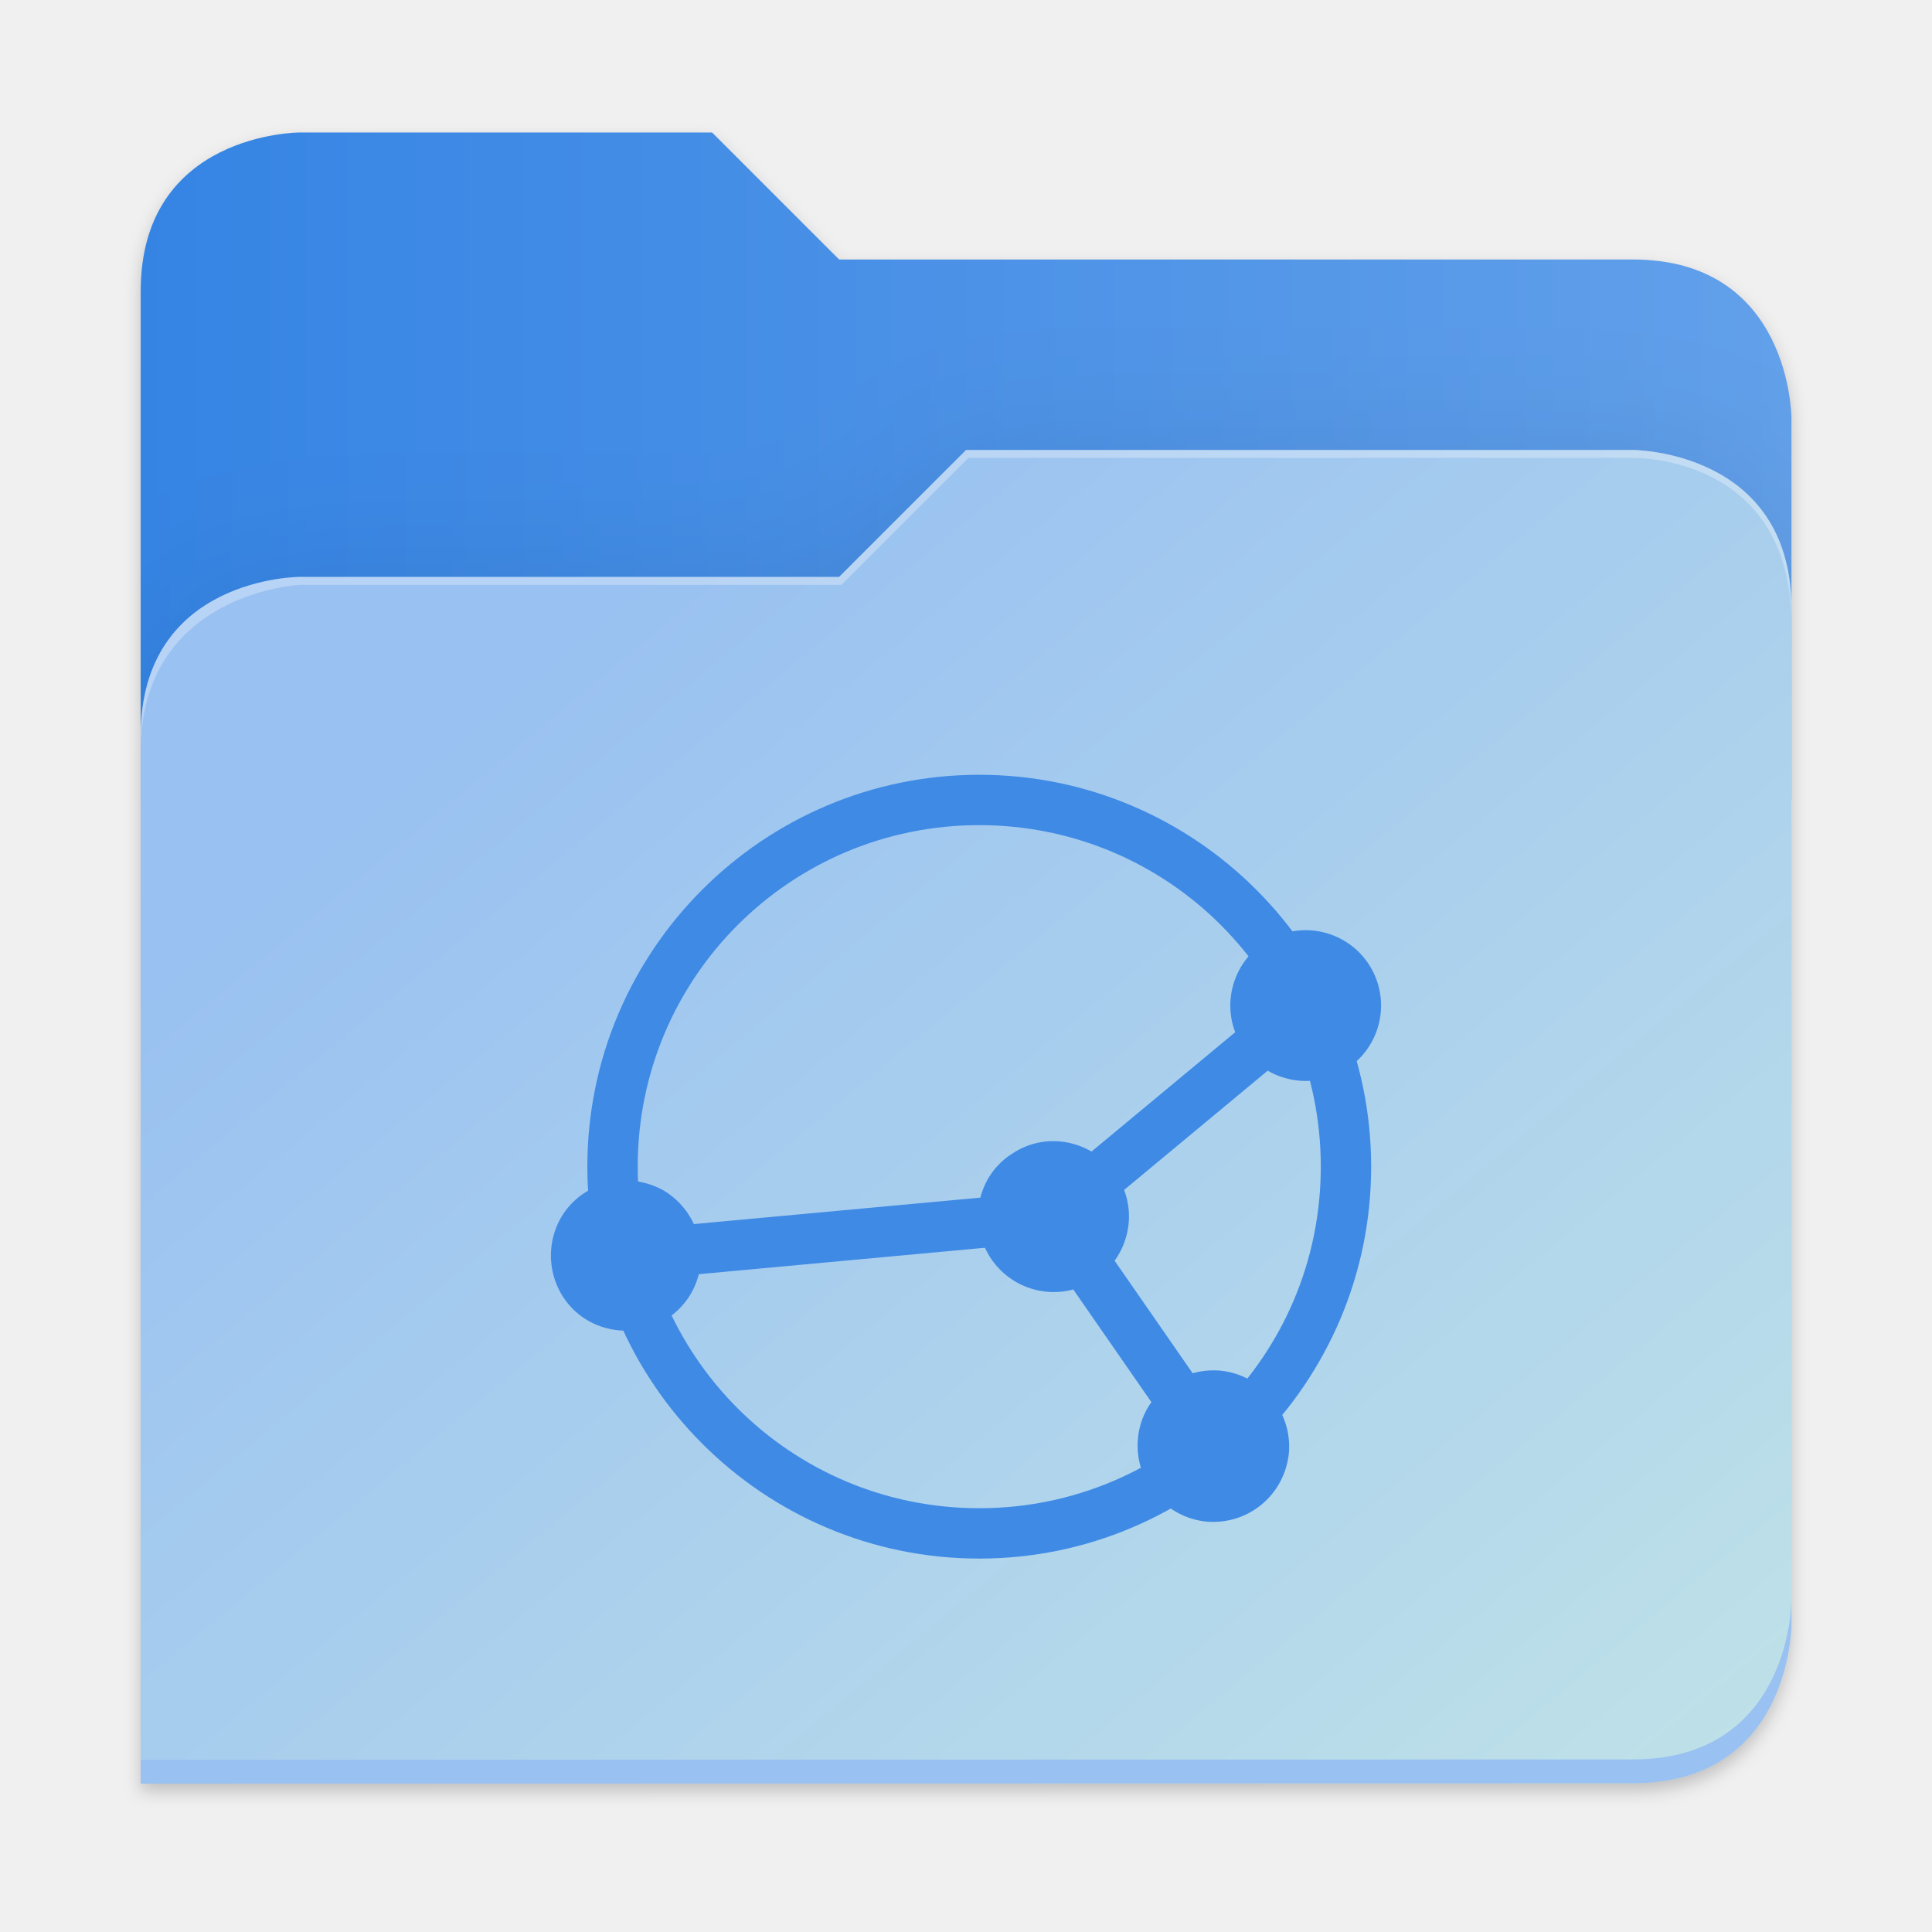
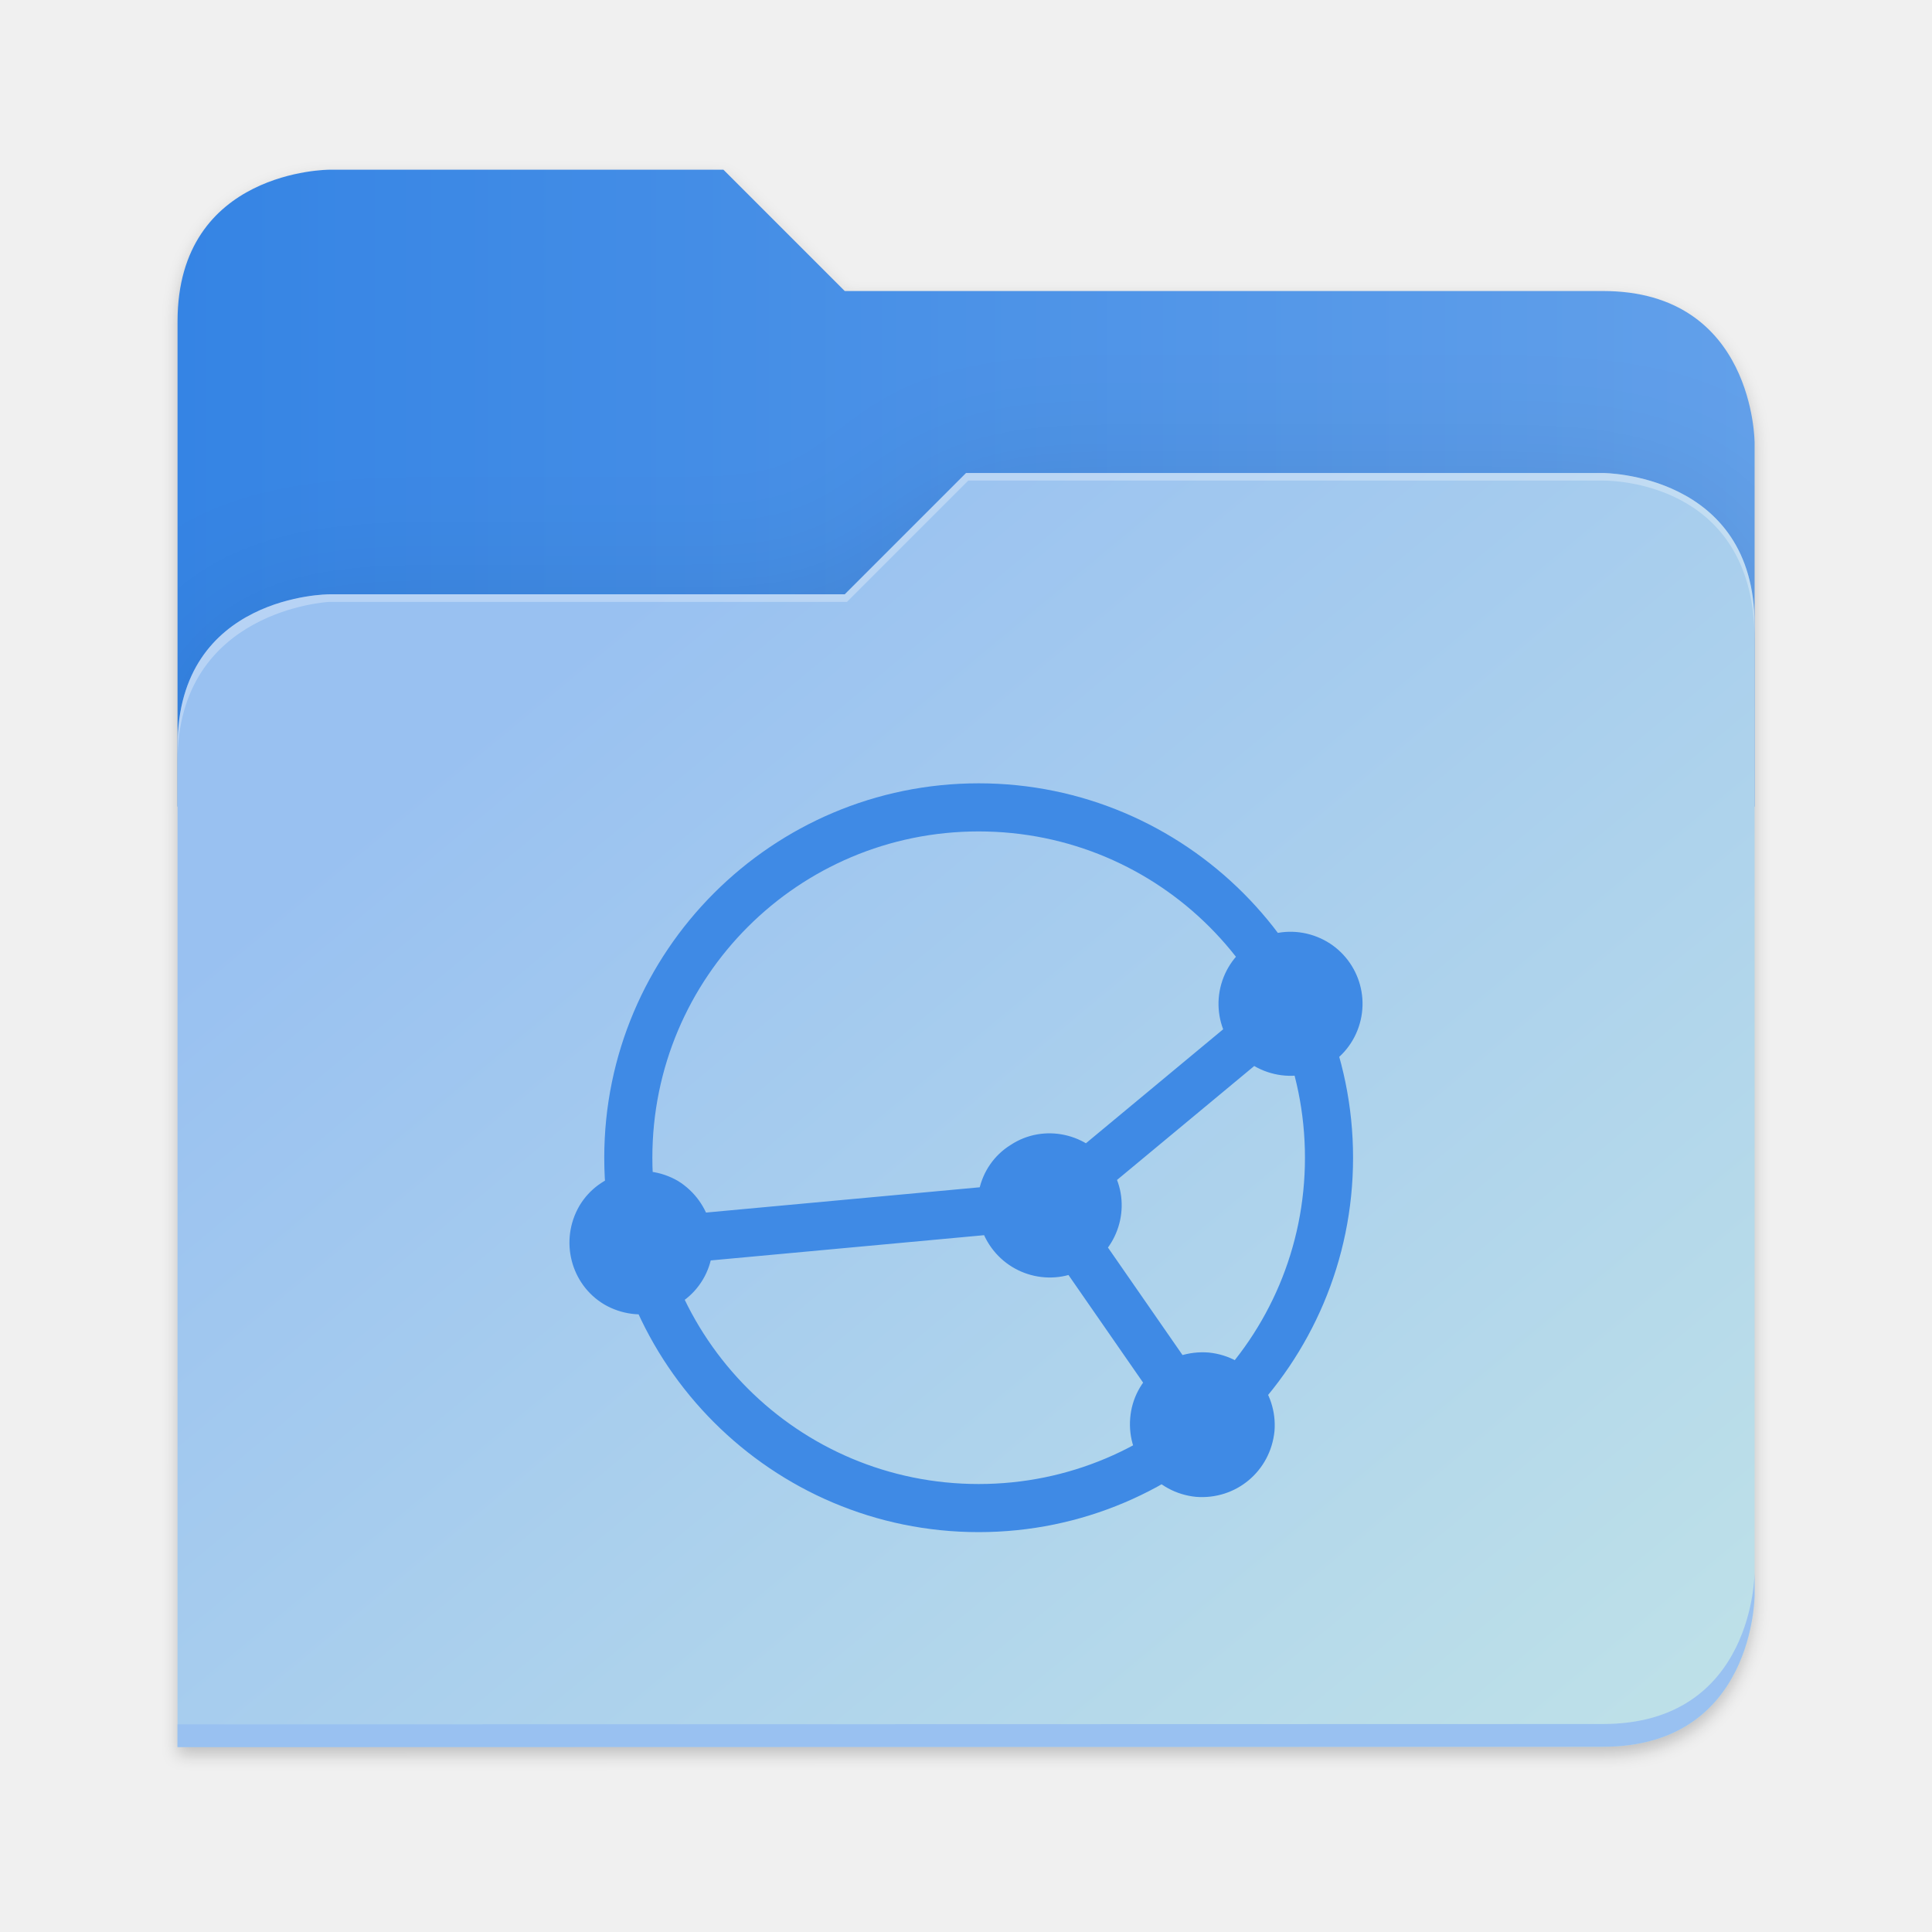
<svg xmlns="http://www.w3.org/2000/svg" xmlns:xlink="http://www.w3.org/1999/xlink" height="128" viewBox="0 0 128 128" width="128" version="1.1" id="svg5248">
  <defs id="defs5252">
    <filter style="color-interpolation-filters:sRGB" id="filter1302" x="-0.012" width="1.024" y="-0.012" height="1.024">
      <feGaussianBlur stdDeviation="2.08" id="feGaussianBlur1304" />
    </filter>
    <linearGradient id="bg-gradient-2">
      <stop style="stop-color:#3584e4;stop-opacity:1" offset="0" id="stop13402" />
      <stop style="stop-color:#62a0ea;stop-opacity:1" offset="1" id="stop13404" />
    </linearGradient>
    <clipPath clipPathUnits="userSpaceOnUse" id="clipPath1509">
      <path id="path1511" d="M 192,-164 H 88 c 0,0 -40,0 -40,40 V 4 h 416 v -96 c 0,0 0,-40 -40,-40 H 224 Z" style="display:inline;opacity:1;vector-effect:none;fill:#c9b8a7;fill-opacity:1;stroke:none;stroke-width:26.067;stroke-linecap:butt;stroke-linejoin:miter;stroke-miterlimit:4;stroke-dasharray:none;stroke-dashoffset:0;stroke-opacity:1;marker:none;marker-start:none;marker-mid:none;marker-end:none;paint-order:normal;enable-background:new" />
    </clipPath>
    <filter style="color-interpolation-filters:sRGB" id="filter1529" x="-0.108" width="1.217" y="-0.134" height="1.269">
      <feGaussianBlur stdDeviation="18.8" id="feGaussianBlur1531" />
    </filter>
    <linearGradient id="linearGradient888">
      <stop style="stop-color:#99c1f1;stop-opacity:1" offset="0" id="stop884" />
      <stop style="stop-color:#c3e5e7;stop-opacity:1" offset="1" id="stop886" />
    </linearGradient>
    <linearGradient id="bg-gradient">
      <stop style="stop-color:#3584e4;stop-opacity:1" offset="0" id="stop9546" />
      <stop style="stop-color:#1a5fb4;stop-opacity:1" offset="1" id="stop9548" />
    </linearGradient>
    <clipPath clipPathUnits="userSpaceOnUse" id="clipPath4782">
      <path id="path4780" d="M 192,-164 H 88 c 0,0 -40,0 -40,40 V 4 h 416 v -96 c 0,0 0,-40 -40,-40 H 224 Z" style="display:inline;opacity:1;vector-effect:none;fill:#c9b8a7;fill-opacity:1;stroke:none;stroke-width:26.067;stroke-linecap:butt;stroke-linejoin:miter;stroke-miterlimit:4;stroke-dasharray:none;stroke-dashoffset:0;stroke-opacity:1;marker:none;marker-start:none;marker-mid:none;marker-end:none;paint-order:normal;enable-background:new" />
    </clipPath>
    <linearGradient xlink:href="#bg-gradient-2" id="linearGradient5836" gradientUnits="userSpaceOnUse" x1="64" y1="756" x2="480" y2="756" />
    <linearGradient xlink:href="#linearGradient888" id="linearGradient5838" gradientUnits="userSpaceOnUse" x1="152.898" y1="-38.797" x2="447.309" y2="316" />
  </defs>
  <linearGradient id="a" gradientUnits="userSpaceOnUse" x1="12" x2="116" y1="64" y2="64">
    <stop offset="0" stop-color="#3d3846" id="stop5214" />
    <stop offset="0.05" stop-color="#77767b" id="stop5216" />
    <stop offset="0.1" stop-color="#5e5c64" id="stop5218" />
    <stop offset="0.9" stop-color="#504e56" id="stop5220" />
    <stop offset="0.95" stop-color="#77767b" id="stop5222" />
    <stop offset="1" stop-color="#3d3846" id="stop5224" />
  </linearGradient>
  <linearGradient id="b" gradientUnits="userSpaceOnUse" x1="12" x2="112.041" y1="60" y2="80.988">
    <stop offset="0" stop-color="#77767b" id="stop5227" />
    <stop offset="0.384" stop-color="#9a9996" id="stop5229" />
    <stop offset="0.721" stop-color="#77767b" id="stop5231" />
    <stop offset="1" stop-color="#68666f" id="stop5233" />
  </linearGradient>
-   <g transform="matrix(0.262898,0,0,0.262898,-3.297271,51.89436)" id="g5798" style="fill:#c9b8a7;fill-opacity:1;stroke:#a08f7f;stroke-opacity:1">
+   <g transform="matrix(0.2511615,0,0,0.2511615,-0.2929295,52.43479)" id="g5798" style="fill:#c9b8a7;fill-opacity:1;stroke:#a08f7f;stroke-opacity:1">
    <path id="path5786" d="m 88,-162 c 0,0 -40,0 -40,40 L 47.965,6 h 0.033 L 47.965,254.094 424,254 c 40,0 40,-40 40,-40 V 6 -42 -90 c 0,0 0,-40 -40,-40 H 224 l -32,-32 z" style="display:inline;opacity:0.2;fill:#000000;fill-opacity:1;stroke:none;stroke-width:26.067;stroke-linecap:butt;stroke-linejoin:miter;stroke-miterlimit:4;stroke-dasharray:none;stroke-dashoffset:0;stroke-opacity:1;marker:none;marker-start:none;marker-mid:none;marker-end:none;paint-order:normal;filter:url(#filter1302);enable-background:new" />
    <path style="display:inline;opacity:1;fill:url(#linearGradient5836);fill-opacity:1;stroke:none;stroke-width:26.067;stroke-linecap:butt;stroke-linejoin:miter;stroke-miterlimit:4;stroke-dasharray:none;stroke-dashoffset:0;stroke-opacity:1;marker:none;marker-start:none;marker-mid:none;marker-end:none;paint-order:normal;enable-background:new" d="M 208,672 H 104 c 0,0 -40,0 -40,40 v 128 h 416 v -96 c 0,0 0,-40 -40,-40 H 240 Z" transform="translate(-16,-836)" id="path5788" />
    <path id="path5790" d="m 256,-80 -32,32 H 88 c 0,0 -40,0 -40,40 v 264 h 376 c 40,0 40,-40 40,-40 V -40 c 0,-40 -40,-40 -40,-40 z" style="display:inline;opacity:0.1;fill:#000000;fill-opacity:1;stroke:none;stroke-width:26.067;stroke-linecap:butt;stroke-linejoin:miter;stroke-miterlimit:4;stroke-dasharray:none;stroke-dashoffset:0;stroke-opacity:1;marker:none;marker-start:none;marker-mid:none;marker-end:none;paint-order:normal;filter:url(#filter1529);enable-background:new" clip-path="url(#clipPath1509)" />
    <path style="display:inline;opacity:1;fill:url(#linearGradient5838);fill-opacity:1;stroke:none;stroke-width:26.067;stroke-linecap:butt;stroke-linejoin:miter;stroke-miterlimit:4;stroke-dasharray:none;stroke-dashoffset:0;stroke-opacity:1;marker:none;marker-start:none;marker-mid:none;marker-end:none;paint-order:normal;enable-background:new" d="m 256,-84 -32,32 H 88 c 0,0 -40,0 -40,40 v 264 h 376 c 40,0 40,-40 40,-40 V -44 c 0,-40 -40,-40 -40,-40 z" id="path5792" />
    <path style="font-variation-settings:normal;display:inline;opacity:1;fill:#99c1f1;fill-opacity:1;stroke:none;stroke-width:26.067;stroke-linecap:butt;stroke-linejoin:miter;stroke-miterlimit:4;stroke-dasharray:none;stroke-dashoffset:0;stroke-opacity:1;marker:none;marker-start:none;marker-mid:none;marker-end:none;paint-order:normal;enable-background:new;stop-color:#000000;stop-opacity:1" d="m 480,1042 c 0,0 0,40 -40,40 l -375.998,0.094 -0.004,6 L 440,1088 c 40,0 40,-40 40,-40 z" transform="translate(-16,-836)" id="path5794" />
    <path style="display:inline;opacity:0.3;fill:#ffffff;fill-opacity:1;stroke:none;stroke-width:26.067;stroke-linecap:butt;stroke-linejoin:miter;stroke-miterlimit:4;stroke-dasharray:none;stroke-dashoffset:0;stroke-opacity:1;marker:none;marker-start:none;marker-mid:none;marker-end:none;paint-order:normal;enable-background:new" d="m 272,752 -32,32 H 104 c 0,0 -40,0 -40,40 v 4 c 0,-40 40,-42 40,-42 h 136.591 l 32,-32 H 440 c 5.38,0 40,2 40,42 v -4 c 0,-40 -40,-40 -40,-40 z" id="path5796" transform="translate(-16,-836)" />
  </g>
-   <g id="g29" transform="matrix(0.5559806,0,0,0.5559806,32.24166,44.77075)" style="fill:#3f8ae5;fill-opacity:1">
+   <g id="g29" transform="matrix(0.5311601,0,0,0.5311601,33.65944,45.6292)" style="fill:#3f8ae5;fill-opacity:1">
    <path id="line27" style="color:#000000;fill:#3f8ae5;fill-opacity:1;stroke-miterlimit:10;-inkscape-stroke:none" d="m 67.225,61.412 -50.9,4.701 0.551,5.975 50.9,-4.701 z M 21.2,61.4 c -4.3,-2.5 -9.8,-1.1 -12.3,3.1 -2.5,4.3 -1.1,9.8 3.1,12.3 4.3,2.5 9.8,1.1 12.3,-3.1 2.5,-4.2 1.1,-9.7 -3.1,-12.3 z M 60,69.3 c 2.7,4.2 8.3,5.4 12.4,2.7 4.2,-2.7 5.4,-8.3 2.7,-12.4 -2.7,-4.2 -8.3,-5.4 -12.4,-2.7 -4.2,2.6 -5.4,8.2 -2.7,12.4 z m 9.965,-6.609 -4.93,3.418 19,27.4 4.93,-3.42 z M 77.6,91 c -0.4,4.9 3.2,9.3 8.2,9.8 5,0.4 9.3,-3.2 9.8,-8.2 C 96,87.7 92.4,83.3 87.4,82.8 82.4,82.4 78,86 77.6,91 Z m 18.084,-53.908 -30.1,25 3.832,4.615 30.102,-25 z M 94.7,47.8 c 4.7,1.6 9.8,-0.9 11.4,-5.6 1.6,-4.7 -0.9,-9.8 -5.6,-11.4 -4.7,-1.6 -9.8,0.9 -11.4,5.6 -1.6,4.7 0.9,9.8 5.6,11.4 z M 58.7,11.8 c -25.756,-1e-6 -46.7,20.944 -46.7,46.7 -2e-6,25.756 20.944,46.7 46.7,46.7 25.756,0 46.7,-20.944 46.7,-46.7 0,-25.756 -20.944,-46.7 -46.7,-46.7 z m 0,6 c 22.514,2e-6 40.7,18.187 40.7,40.7 0,22.514 -18.187,40.7 -40.7,40.7 -22.514,1e-6 -40.7,-18.187 -40.7,-40.7 0,-22.514 18.187,-40.7 40.7,-40.7 z" />
  </g>
</svg>
